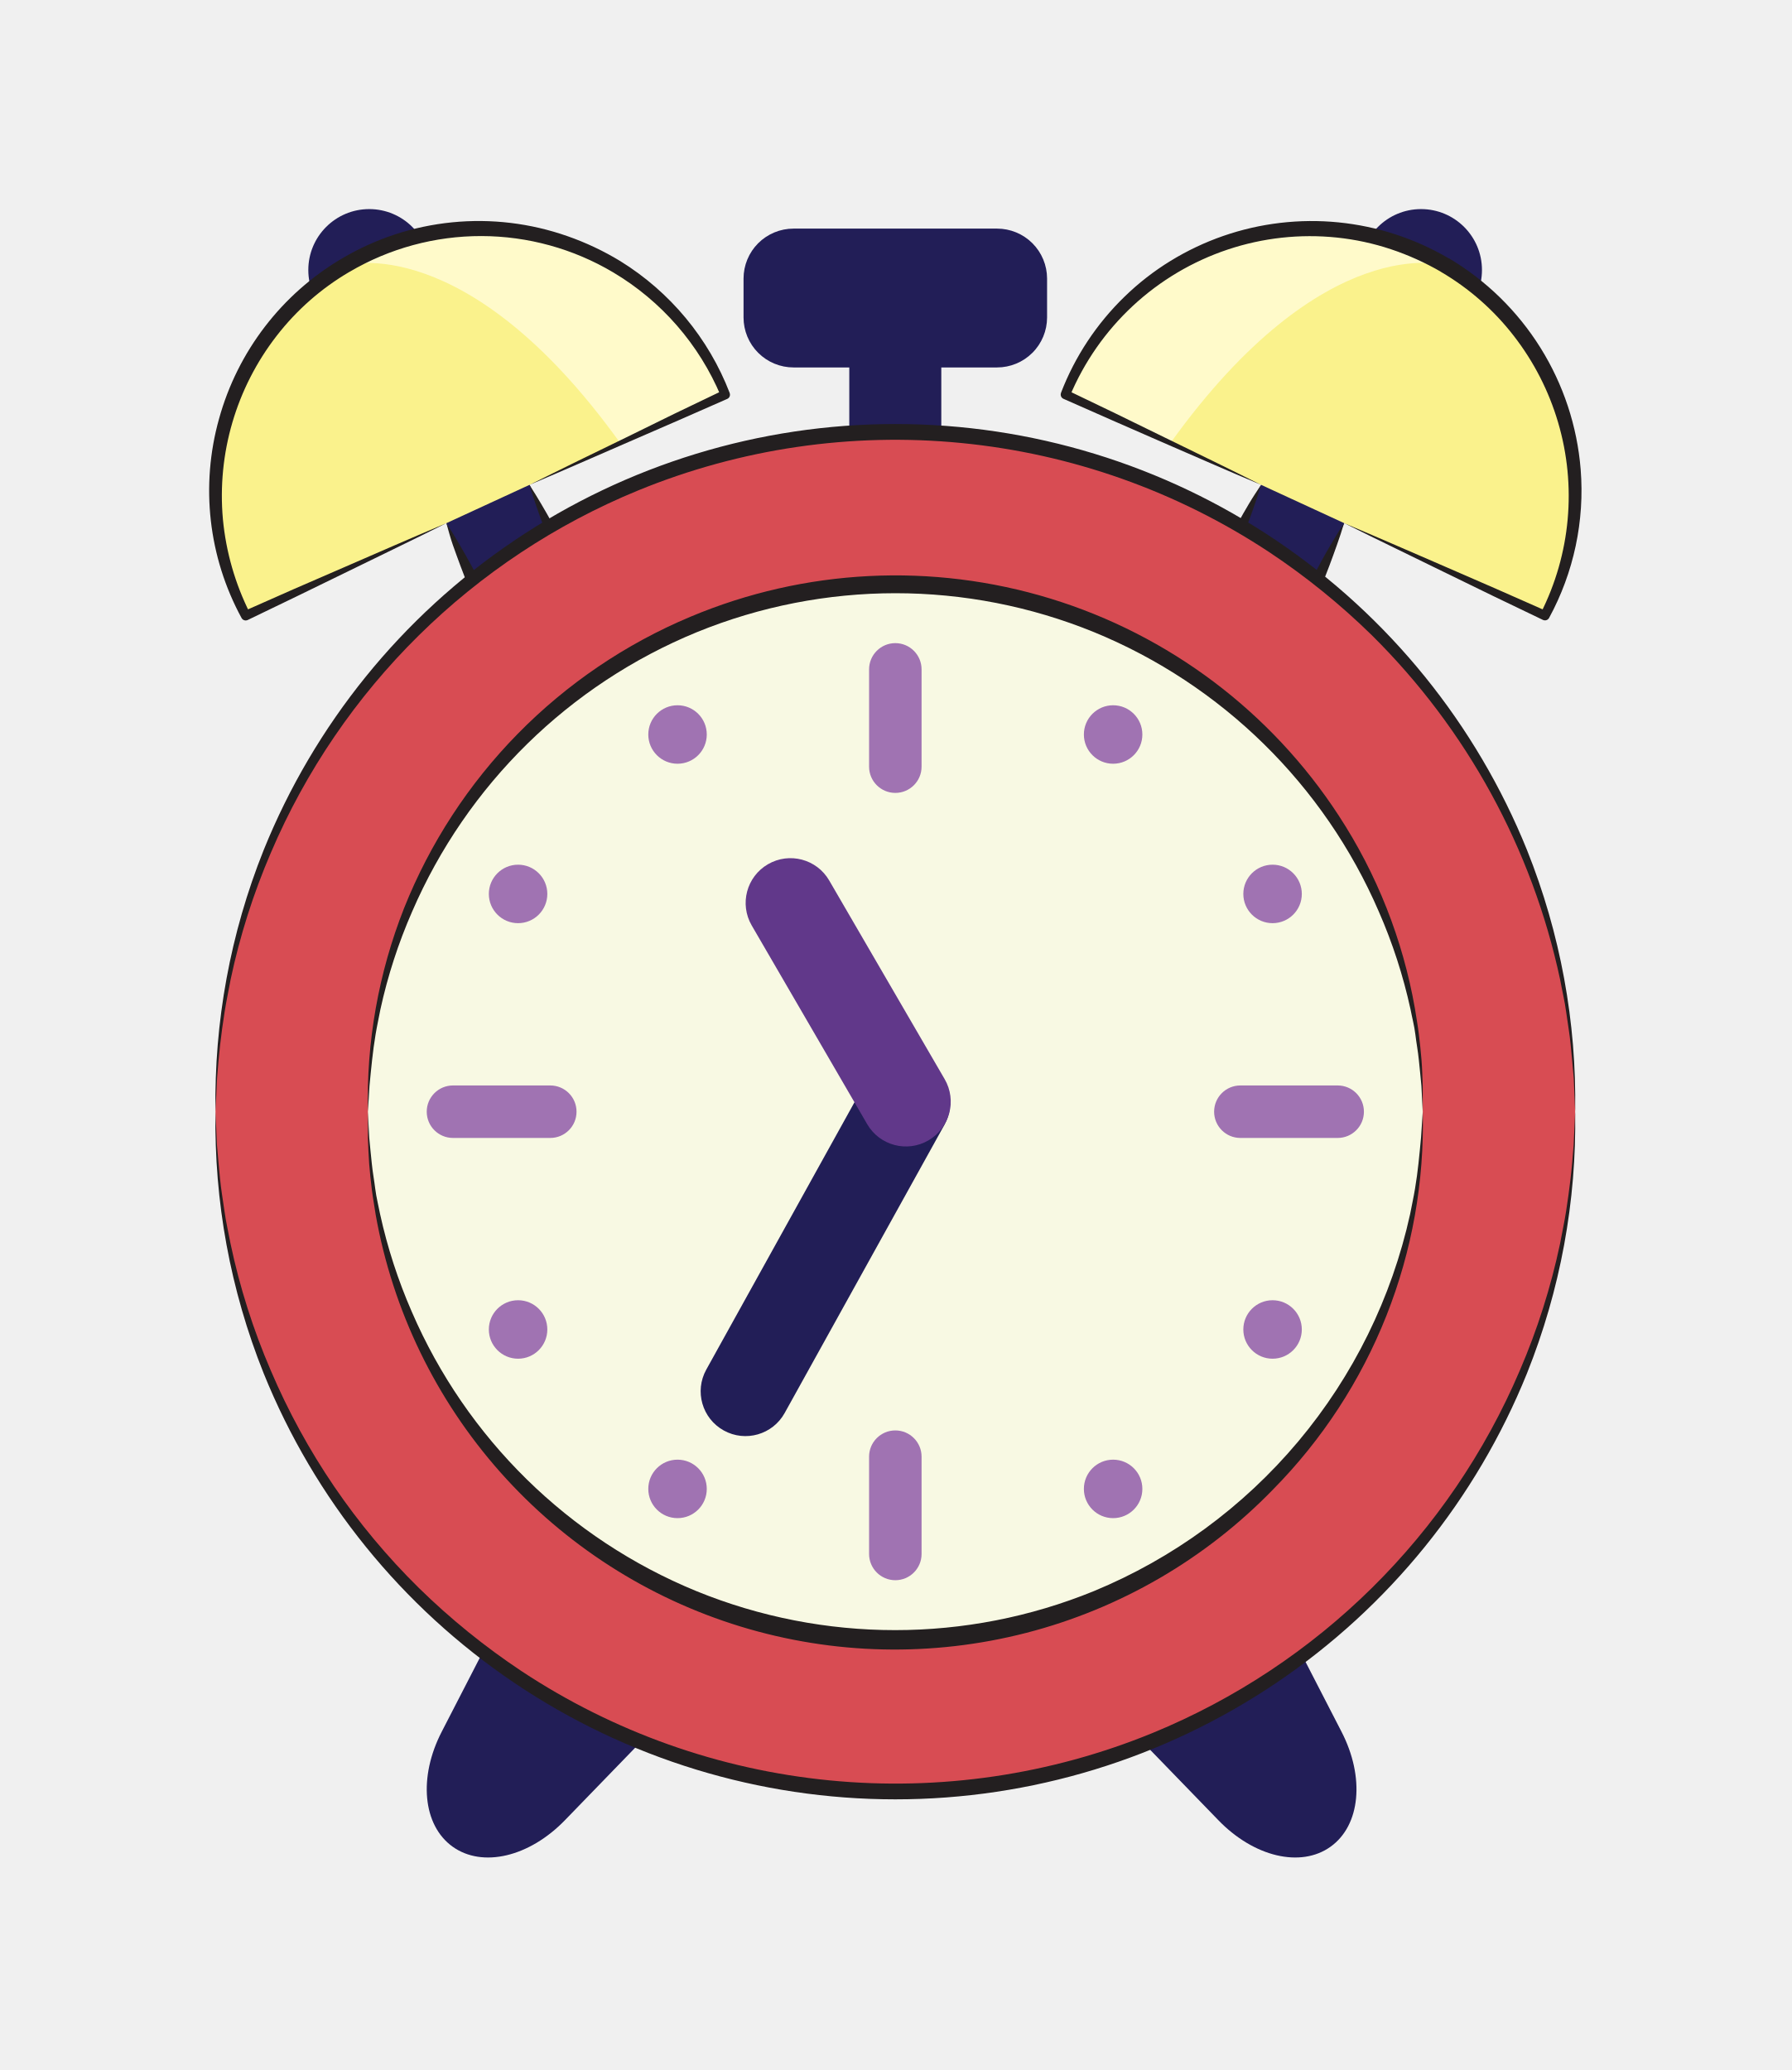
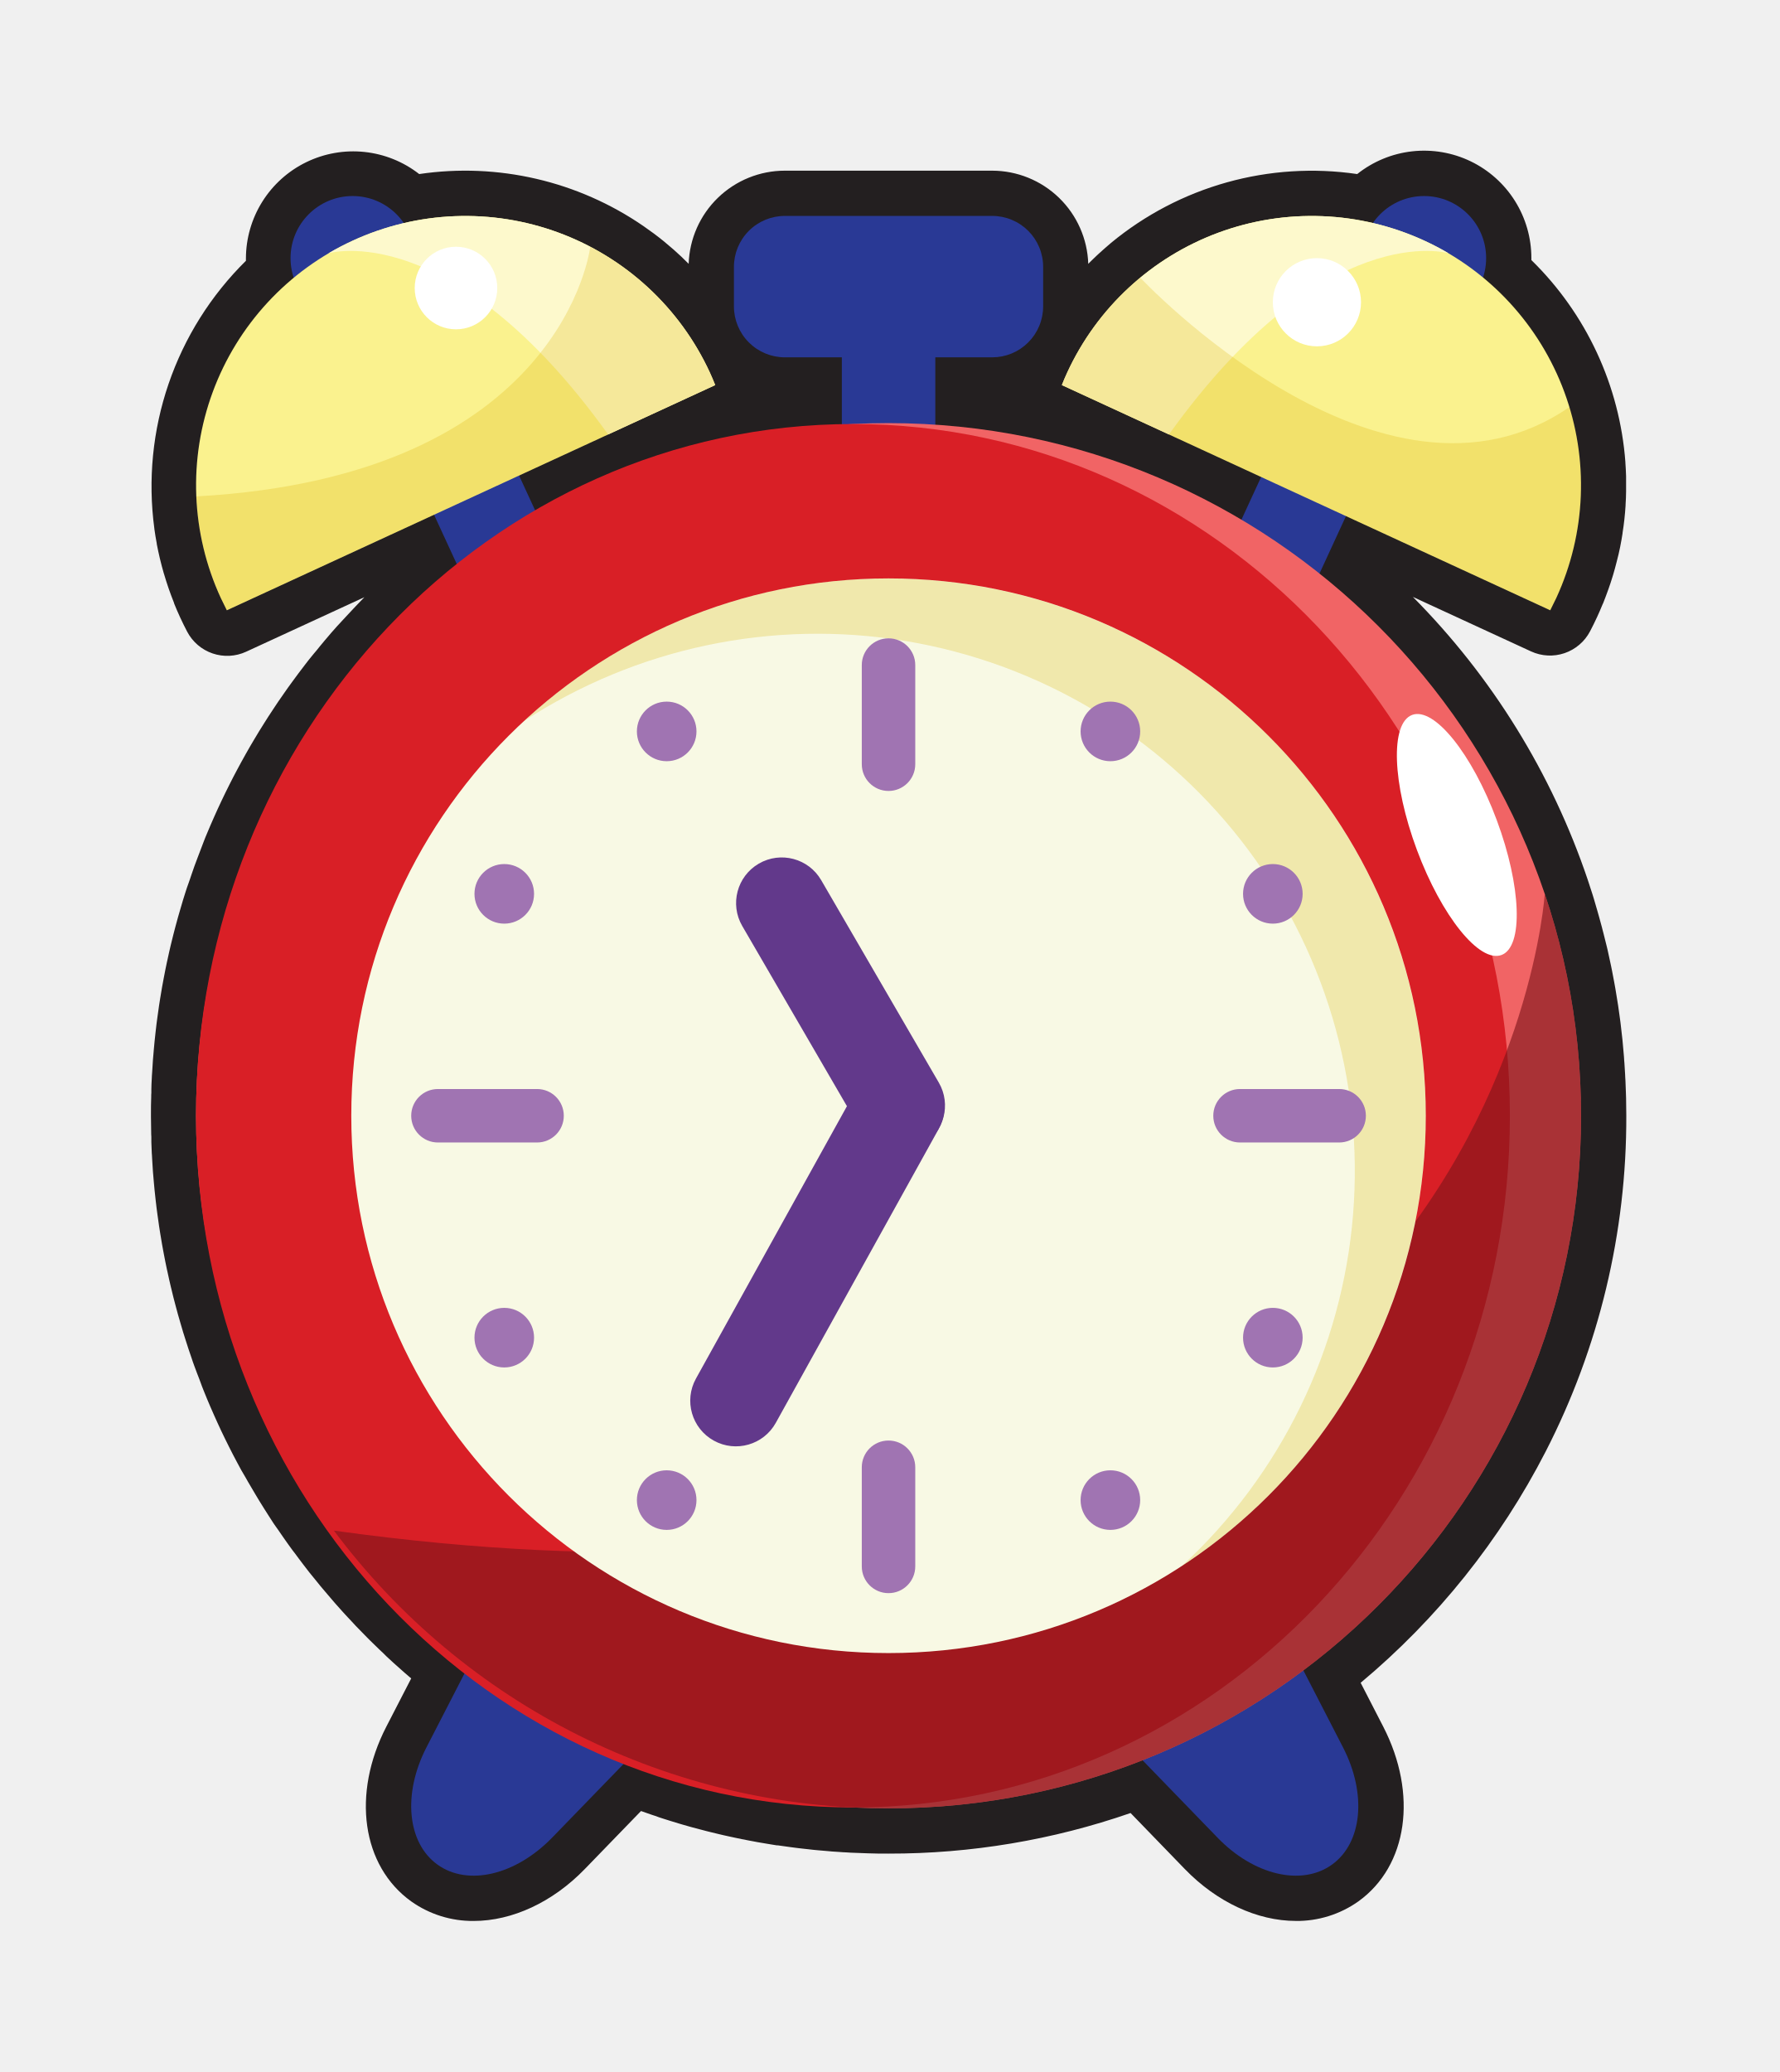
- <svg xmlns="http://www.w3.org/2000/svg" width="514" height="594" viewBox="0 0 514 594" fill="none">
-   <g clip-path="url(#clip0_4751_298)">
-     <path d="M105.941 94.96C115.595 94.96 123.421 87.134 123.421 77.48C123.421 67.826 115.595 60 105.941 60C96.287 60 88.461 67.826 88.461 77.48C88.461 87.134 96.287 94.96 105.941 94.96Z" fill="#221E57" />
-     <path d="M407.73 94.96C417.384 94.96 425.21 87.134 425.21 77.48C425.21 67.826 417.384 60 407.73 60C398.076 60 390.25 67.826 390.25 77.48C390.25 87.134 398.076 94.96 407.73 94.96Z" fill="#221E57" />
-     <path d="M286.08 65.6H227.68C225.797 65.6 223.932 65.971 222.192 66.692C220.452 67.412 218.872 68.469 217.54 69.8C216.208 71.132 215.152 72.713 214.431 74.452C213.711 76.192 213.34 78.057 213.34 79.94V91.1C213.34 92.983 213.711 94.848 214.431 96.588C215.152 98.328 216.208 99.908 217.54 101.24C218.872 102.571 220.452 103.628 222.192 104.348C223.932 105.069 225.797 105.44 227.68 105.44H243.68V138.61H270.08V105.44H286.08C289.884 105.44 293.532 103.929 296.223 101.24C298.914 98.552 300.427 94.904 300.43 91.1V79.94C300.427 76.136 298.914 72.488 296.223 69.799C293.532 67.111 289.884 65.6 286.08 65.6Z" fill="#221E57" />
-     <path d="M141.227 115.852L117.334 126.867L138.786 173.4L162.679 162.385L141.227 115.852Z" fill="#221E57" />
-     <path d="M208.08 113.24C207.61 112.06 207.08 110.88 206.56 109.71C202.39 100.665 196.48 92.53 189.167 85.769C181.853 79.009 173.28 73.755 163.936 70.307C154.592 66.86 144.661 65.287 134.709 65.677C124.757 66.068 114.979 68.415 105.935 72.585C96.89 76.754 88.755 82.665 81.994 89.978C75.233 97.291 69.979 105.865 66.532 115.209C63.085 124.553 61.511 134.484 61.902 144.436C62.293 154.388 64.64 164.165 68.81 173.21C69.35 174.38 69.92 175.53 70.51 176.67L208.08 113.24Z" fill="#FAF28C" />
-     <path d="M206.57 109.68C198.143 91.418 182.808 77.251 163.937 70.293C145.066 63.336 124.204 64.159 105.94 72.58C103.6 73.66 101.35 74.84 99.17 76.12C99.17 76.12 133.83 65.72 177.94 127.12L208.08 113.24C207.62 112.06 207.08 110.88 206.57 109.68Z" fill="#FFFACA" />
-     <path d="M351.097 162.388L374.99 173.403L396.442 126.869L372.549 115.854L351.097 162.388Z" fill="#221E57" />
-     <path d="M305.689 113.24C306.169 112.06 306.689 110.88 307.219 109.71C311.389 100.665 317.299 92.53 324.612 85.769C331.926 79.009 340.499 73.755 349.843 70.307C359.187 66.86 369.118 65.287 379.07 65.677C389.022 66.068 398.8 68.415 407.844 72.585C416.889 76.754 425.024 82.665 431.785 89.978C438.546 97.291 443.8 105.865 447.247 115.209C450.694 124.553 452.268 134.484 451.877 144.436C451.486 154.388 449.139 164.165 444.969 173.21C444.419 174.38 443.859 175.53 443.259 176.67L305.689 113.24Z" fill="#FAF28C" />
-     <path d="M307.219 109.68C311.661 100.054 318.071 91.465 326.035 84.468C334 77.471 343.343 72.221 353.461 69.056C363.579 65.891 374.248 64.882 384.781 66.093C395.313 67.305 405.474 70.71 414.609 76.09V76.09C414.609 76.09 379.959 65.69 335.849 127.09L305.689 113.18C306.169 112.06 306.679 110.88 307.219 109.68Z" fill="#FFFACA" />
-     <path d="M151.959 139.12C156.579 136.84 161.179 134.52 165.809 132.27L179.709 125.5L193.599 118.68L207.529 111.99L206.849 113.71C200.626 98.852 189.789 86.388 175.939 78.16C164.498 71.365 151.442 67.766 138.135 67.739C124.828 67.713 111.758 71.26 100.289 78.01L99.169 73.85C99.661 73.845 100.141 74.003 100.533 74.3C100.925 74.597 101.208 75.016 101.336 75.491C101.464 75.966 101.431 76.471 101.242 76.925C101.052 77.379 100.717 77.757 100.289 78C92.207 82.728 85.109 88.964 79.379 96.37C67.766 111.335 62.256 130.145 63.959 149.01C64.849 158.415 67.484 167.571 71.73 176.01L69.939 175.4L84.43 168.99L98.969 162.68L113.489 156.37C118.329 154.24 123.209 152.21 128.059 150.13C123.329 152.47 118.609 154.86 113.859 157.13L99.62 164.07L85.379 171.01L71.079 177.91C70.768 178.06 70.41 178.084 70.081 177.978C69.751 177.872 69.475 177.644 69.309 177.34V177.34C59.79 159.853 57.472 139.34 62.849 120.17C68.185 100.857 80.817 84.373 98.079 74.2L99.21 78.35C98.723 78.348 98.251 78.186 97.865 77.891C97.478 77.595 97.2 77.181 97.07 76.712C96.941 76.243 96.969 75.745 97.149 75.293C97.33 74.841 97.653 74.461 98.07 74.21C107.735 68.464 118.544 64.909 129.734 63.797C140.924 62.684 152.221 64.04 162.829 67.77C168.106 69.614 173.174 72.007 177.949 74.91C192.27 83.756 203.301 97.046 209.359 112.75V112.8C209.48 113.115 209.475 113.464 209.344 113.775C209.214 114.087 208.969 114.335 208.659 114.47L194.519 120.68L180.339 126.84L166.169 133.01C161.449 135.1 156.689 137.09 151.959 139.12Z" fill="#231F20" />
-     <path d="M128.08 150.14C129.27 151.94 130.38 153.78 131.47 155.63C132.56 157.48 133.63 159.34 134.66 161.21C135.69 163.08 136.71 164.97 137.66 166.86C138.61 168.75 139.66 170.65 140.61 172.56L137.92 171.56C145.767 167.633 153.73 163.967 161.81 160.56L160.81 163.25C159.977 161.25 159.17 159.27 158.39 157.31C157.6 155.31 156.81 153.31 156.07 151.31C155.33 149.31 154.59 147.31 153.89 145.26C153.19 143.21 152.53 141.19 151.89 139.11C153.07 140.92 154.19 142.75 155.28 144.6C156.37 146.45 157.44 148.31 158.47 150.19C159.5 152.07 160.52 153.94 161.47 155.83C162.42 157.72 163.47 159.62 164.42 161.53C164.643 161.996 164.676 162.53 164.514 163.02C164.352 163.51 164.007 163.919 163.55 164.16L163.42 164.22C155.58 168.153 147.617 171.82 139.53 175.22L139.4 175.27C138.926 175.462 138.397 175.465 137.921 175.279C137.445 175.093 137.058 174.732 136.84 174.27C136.01 172.27 135.2 170.33 134.42 168.34C133.64 166.35 132.84 164.34 132.1 162.34C131.36 160.34 130.62 158.34 129.92 156.34C129.22 154.34 128.67 152.21 128.08 150.14Z" fill="#231F20" />
-     <path d="M385.719 150.14C390.579 152.22 395.449 154.26 400.289 156.38L414.819 162.68L429.349 169L443.839 175.4L442.049 176.01C450.648 159.047 452.436 139.439 447.049 121.2C444.403 112.209 440.095 103.794 434.349 96.39C428.621 88.987 421.526 82.751 413.449 78.02C413.027 77.775 412.698 77.398 412.512 76.947C412.325 76.496 412.293 75.996 412.419 75.525C412.546 75.054 412.824 74.637 413.211 74.34C413.597 74.043 414.071 73.881 414.559 73.88L413.559 78.06C408.963 75.385 404.104 73.19 399.059 71.51C394.042 69.839 388.858 68.719 383.599 68.17C373.037 67.067 362.362 68.237 352.289 71.6C342.163 74.983 332.878 80.493 325.056 87.759C317.235 95.025 311.057 103.88 306.939 113.73L306.259 112L320.189 118.7L334.079 125.49L347.969 132.27C352.609 134.51 357.209 136.84 361.829 139.12C357.089 137.12 352.339 135.12 347.619 133.04L333.439 126.88L319.269 120.68L305.129 114.44C304.819 114.303 304.574 114.053 304.443 113.74C304.313 113.427 304.308 113.076 304.429 112.76V112.71C308.433 102.298 314.658 92.883 322.669 85.12C326.671 81.228 331.092 77.791 335.849 74.87C345.422 68.994 356.158 65.271 367.313 63.959C378.468 62.646 389.774 63.776 400.449 67.27C405.751 69.003 410.851 71.303 415.659 74.13H415.739C416.156 74.381 416.479 74.761 416.659 75.213C416.84 75.665 416.867 76.163 416.738 76.632C416.609 77.101 416.33 77.515 415.944 77.811C415.558 78.106 415.086 78.268 414.599 78.27V78.27L415.729 74.12C426.412 80.457 435.42 89.264 441.997 99.801C448.574 110.338 452.529 122.299 453.529 134.68C454.708 149.471 451.561 164.286 444.469 177.32C444.304 177.621 444.029 177.848 443.702 177.954C443.375 178.06 443.02 178.037 442.709 177.89L428.429 171.03L414.189 164.09L399.949 157.14C395.169 154.86 390.459 152.48 385.719 150.14Z" fill="#231F20" />
-     <path d="M361.83 139.12C361.22 141.2 360.55 143.24 359.83 145.27C359.11 147.3 358.41 149.32 357.65 151.27C356.89 153.22 356.12 155.27 355.33 157.27C354.54 159.27 353.74 161.27 352.91 163.21L351.91 160.52C359.99 163.927 367.957 167.593 375.81 171.52L373.11 172.52C374.11 170.61 375.05 168.71 376.06 166.82C377.07 164.93 378.06 163.04 379.06 161.17C380.06 159.3 381.16 157.44 382.25 155.59C383.34 153.74 384.46 151.9 385.64 150.1C385.04 152.17 384.37 154.21 383.64 156.25C382.91 158.29 382.22 160.25 381.46 162.25C380.7 164.25 379.93 166.25 379.14 168.25C378.35 170.25 377.55 172.25 376.72 174.19C376.511 174.661 376.128 175.033 375.651 175.229C375.174 175.425 374.64 175.429 374.16 175.24V175.24L374.04 175.19C365.947 171.77 357.98 168.103 350.14 164.19L350.02 164.13C349.567 163.889 349.223 163.482 349.061 162.994C348.899 162.506 348.931 161.975 349.15 161.51C350.11 159.597 351.11 157.7 352.15 155.82C353.15 153.92 354.15 152.03 355.15 150.17C356.15 148.31 357.25 146.43 358.34 144.58C359.43 142.73 360.64 140.93 361.83 139.12Z" fill="#231F20" />
-     <path d="M129.86 529.91C121.3 523.77 120 509.98 126.75 496.91L150.08 451.61L197.59 485.68L162.15 522.26C151.9 532.88 138.43 536.06 129.86 529.91Z" fill="#221E57" />
-     <path d="M381.79 529.91C390.35 523.77 391.65 509.98 384.9 496.91L361.59 451.64L314.08 485.68L349.52 522.26C359.75 532.88 373.23 536.06 381.79 529.91Z" fill="#221E57" />
-     <path d="M256.89 514.07C364.619 514.07 451.95 426.739 451.95 319.01C451.95 211.281 364.619 123.95 256.89 123.95C149.161 123.95 61.83 211.281 61.83 319.01C61.83 426.739 149.161 514.07 256.89 514.07Z" fill="#D84C53" />
-     <path d="M451.95 319.01C452.383 344.703 447.684 370.225 438.13 394.08C423.54 430.197 398.492 461.131 366.199 482.913C333.907 504.696 295.843 516.334 256.89 516.334C217.938 516.334 179.874 504.696 147.581 482.913C115.289 461.131 90.24 430.197 75.65 394.08C66.099 370.224 61.404 344.703 61.84 319.01L62.25 328.57C62.5 331.75 62.83 334.93 63.12 338.1C63.41 341.27 63.98 344.41 64.41 347.57C64.84 350.73 65.58 353.83 66.16 356.95C68.79 369.398 72.649 381.554 77.68 393.24C87.629 416.634 102.072 437.848 120.19 455.68C129.228 464.538 139.082 472.523 149.62 479.53C176.074 497.028 206.405 507.793 237.972 510.887C269.538 513.981 301.382 509.31 330.73 497.28C378.154 477.79 415.999 440.416 436.08 393.24C441.107 381.553 444.966 369.397 447.6 356.95C448.18 353.83 448.86 350.71 449.35 347.57C449.84 344.43 450.27 341.26 450.64 338.1C451.01 334.94 451.26 331.75 451.51 328.57L451.95 319.01Z" fill="#231F20" />
-     <path d="M61.84 319.01C61.405 293.317 66.1 267.796 75.65 243.94C90.239 207.82 115.287 176.883 147.58 155.098C179.874 133.313 217.94 121.674 256.895 121.674C295.85 121.674 333.916 133.313 366.21 155.098C398.504 176.883 423.552 207.82 438.14 243.94C447.691 267.796 452.386 293.317 451.95 319.01L451.54 309.45C451.29 306.27 450.96 303.09 450.67 299.92C450.38 296.75 449.8 293.61 449.38 290.46C448.96 287.31 448.2 284.2 447.63 281.07C439.63 243.592 420.862 209.264 393.63 182.3C384.592 173.445 374.739 165.463 364.2 158.46C337.74 140.97 307.406 130.213 275.839 127.125C244.272 124.036 212.428 128.71 183.08 140.74C135.653 160.214 97.797 197.574 77.7 244.74C72.678 256.429 68.819 268.584 66.18 281.03C65.61 284.16 64.93 287.27 64.44 290.41C63.95 293.55 63.51 296.72 63.15 299.88C62.79 303.04 62.53 306.23 62.28 309.41L61.84 319.01Z" fill="#231F20" />
-     <path d="M256.891 470.34C340.468 470.34 408.221 402.587 408.221 319.01C408.221 235.433 340.468 167.68 256.891 167.68C173.313 167.68 105.561 235.433 105.561 319.01C105.561 402.587 173.313 470.34 256.891 470.34Z" fill="#F8F9E3" />
-     <path d="M105.571 319.01C105.079 299.049 108.602 279.193 115.931 260.62C123.381 241.922 134.483 224.896 148.588 210.537C162.693 196.178 179.518 184.773 198.081 176.99C230.851 163.203 267.421 161.357 301.413 171.773C335.405 182.19 364.662 204.209 384.081 233.99C395.05 250.763 402.494 269.591 405.961 289.33C406.341 291.79 406.791 294.23 407.091 296.7C407.391 299.17 407.661 301.64 407.861 304.11C408.061 306.58 408.121 309.11 408.211 311.55V318.98L407.831 311.56C407.621 309.1 407.341 306.64 407.101 304.18C406.861 301.72 406.391 299.29 406.101 296.85C405.811 294.41 405.161 292.01 404.701 289.58C402.6 279.97 399.556 270.591 395.611 261.58C379.902 225.213 350.585 196.438 313.931 181.41C277.394 166.497 236.467 166.497 199.931 181.41C163.278 196.445 133.963 225.223 118.251 261.59C114.306 270.601 111.261 279.98 109.161 289.59C108.701 292.01 108.161 294.43 107.761 296.86C107.361 299.29 107.021 301.74 106.761 304.19C106.501 306.64 106.241 309.11 106.021 311.57L105.571 319.01Z" fill="#231F20" />
-     <path d="M408.221 319.01C408.709 339.035 405.159 358.953 397.781 377.575C390.404 396.198 379.35 413.143 365.281 427.4C345.899 447.384 321.378 461.631 294.418 468.572C267.458 475.514 239.106 474.879 212.484 466.74C185.861 458.6 162.002 443.271 143.533 422.44C125.064 401.609 112.703 376.086 107.811 348.68C107.441 346.22 106.991 343.77 106.681 341.3C106.371 338.83 106.111 336.37 105.921 333.89C105.731 331.41 105.651 328.89 105.561 326.46V319.02L105.941 326.44C106.151 328.9 106.431 331.36 106.671 333.82C106.911 336.28 107.371 338.71 107.671 341.15C107.971 343.59 108.601 346 109.061 348.42C111.17 358.027 114.214 367.406 118.151 376.42C133.859 412.787 163.177 441.563 199.831 456.59C236.367 471.503 277.294 471.503 313.831 456.59C336.567 447.21 356.696 432.468 372.502 413.624C388.308 394.78 399.32 372.392 404.601 348.37C405.061 345.95 405.601 343.54 406.001 341.1C406.401 338.66 406.751 336.22 407.001 333.77C407.251 331.32 407.521 328.85 407.731 326.39L408.221 319.01Z" fill="#231F20" />
-     <path d="M383.81 326.54C387.969 326.54 391.34 323.169 391.34 319.01C391.34 314.851 387.969 311.48 383.81 311.48H355.89C351.731 311.48 348.36 314.851 348.36 319.01C348.36 323.169 351.731 326.54 355.89 326.54H383.81Z" fill="#A073B2" />
-     <path d="M157.89 326.54C162.049 326.54 165.42 323.169 165.42 319.01C165.42 314.851 162.049 311.48 157.89 311.48H129.97C125.811 311.48 122.44 314.851 122.44 319.01C122.44 323.169 125.811 326.54 129.97 326.54H157.89Z" fill="#A073B2" />
-     <path d="M249.36 445.92C249.36 450.079 252.731 453.45 256.89 453.45C261.049 453.45 264.42 450.079 264.42 445.92V418C264.42 413.841 261.049 410.47 256.89 410.47C252.731 410.47 249.36 413.841 249.36 418V445.92Z" fill="#A073B2" />
-     <path d="M249.36 220C249.36 224.159 252.731 227.53 256.89 227.53C261.049 227.53 264.42 224.159 264.42 220V192.08C264.42 187.921 261.049 184.55 256.89 184.55C252.731 184.55 249.36 187.921 249.36 192.08V220Z" fill="#A073B2" />
-     <path d="M207.659 410.482L207.667 410.487C213.874 413.927 221.695 411.685 225.136 405.478L271.004 322.73C274.445 316.523 272.202 308.702 265.995 305.261L265.986 305.256C259.779 301.816 251.958 304.058 248.517 310.265L202.65 393.013C199.209 399.22 201.452 407.041 207.659 410.482Z" fill="#221E57" />
-     <path d="M220.348 247.996L220.339 248.001C214.203 251.567 212.119 259.432 215.685 265.568L248.819 322.59C252.384 328.726 260.249 330.81 266.385 327.244L266.394 327.239C272.53 323.674 274.614 315.809 271.048 309.673L237.914 252.651C234.349 246.515 226.484 244.431 220.348 247.996Z" fill="#61388A" />
-     <path d="M194.4 219.16C199.033 219.16 202.79 215.404 202.79 210.77C202.79 206.136 199.033 202.38 194.4 202.38C189.766 202.38 186.01 206.136 186.01 210.77C186.01 215.404 189.766 219.16 194.4 219.16Z" fill="#A073B2" />
-     <path d="M148.65 264.91C153.283 264.91 157.04 261.154 157.04 256.52C157.04 251.886 153.283 248.13 148.65 248.13C144.016 248.13 140.26 251.886 140.26 256.52C140.26 261.154 144.016 264.91 148.65 264.91Z" fill="#A073B2" />
-     <path d="M148.65 389.89C153.283 389.89 157.04 386.134 157.04 381.5C157.04 376.866 153.283 373.11 148.65 373.11C144.016 373.11 140.26 376.866 140.26 381.5C140.26 386.134 144.016 389.89 148.65 389.89Z" fill="#A073B2" />
-     <path d="M194.4 435.64C199.033 435.64 202.79 431.884 202.79 427.25C202.79 422.616 199.033 418.86 194.4 418.86C189.766 418.86 186.01 422.616 186.01 427.25C186.01 431.884 189.766 435.64 194.4 435.64Z" fill="#A073B2" />
-     <path d="M319.38 435.64C324.014 435.64 327.77 431.884 327.77 427.25C327.77 422.616 324.014 418.86 319.38 418.86C314.747 418.86 310.99 422.616 310.99 427.25C310.99 431.884 314.747 435.64 319.38 435.64Z" fill="#A073B2" />
-     <path d="M365.13 389.89C369.764 389.89 373.52 386.134 373.52 381.5C373.52 376.866 369.764 373.11 365.13 373.11C360.497 373.11 356.74 376.866 356.74 381.5C356.74 386.134 360.497 389.89 365.13 389.89Z" fill="#A073B2" />
-     <path d="M365.13 264.91C369.764 264.91 373.52 261.154 373.52 256.52C373.52 251.886 369.764 248.13 365.13 248.13C360.497 248.13 356.74 251.886 356.74 256.52C356.74 261.154 360.497 264.91 365.13 264.91Z" fill="#A073B2" />
-     <path d="M319.38 219.16C324.014 219.16 327.77 215.404 327.77 210.77C327.77 206.136 324.014 202.38 319.38 202.38C314.747 202.38 310.99 206.136 310.99 210.77C310.99 215.404 314.747 219.16 319.38 219.16Z" fill="#A073B2" />
+ <svg xmlns="http://www.w3.org/2000/svg" width="590" height="687" viewBox="0 0 590 687" fill="none">
+   <g clip-path="url(#clip0_4969_298)">
+     <path d="M429.721 636.91C416.911 636.91 403.491 630.64 392.911 619.72L374.911 601.13C349.101 610.083 321.969 614.633 294.651 614.59H294.481C292.361 614.59 290.141 614.59 287.701 614.49L286.131 614.43L284.551 614.37L282.121 614.28L280.781 614.19C279.921 614.19 279.101 614.09 278.281 614.04L277.531 613.99L275.951 613.89L274.511 613.76L273.701 613.69L271.381 613.49L269.861 613.35L268.101 613.15L265.921 612.91L264.631 612.76L263.821 612.66L261.931 612.41L260.351 612.19C259.561 612.09 258.781 611.98 258.001 611.86H257.651L255.851 611.57L254.471 611.34C253.591 611.2 252.721 611.06 251.851 610.9L250.991 610.75C250.571 610.68 250.181 610.6 249.791 610.52L248.551 610.29C247.681 610.12 246.801 609.96 245.931 609.78L244.341 609.45L242.621 609.08L241.881 608.92L240.061 608.52L238.231 608.09L235.871 607.52L234.261 607.12C233.491 606.93 232.721 606.72 231.951 606.51L229.481 605.86L228.481 605.58L226.211 604.93L225.161 604.62L223.161 604.01L222.341 603.76L220.761 603.26L220.121 603.06C219.121 602.74 218.121 602.43 217.191 602.06L216.021 601.68L212.571 600.47L193.901 619.73C183.321 630.65 169.901 636.92 157.091 636.92C149.674 636.996 142.422 634.728 136.371 630.44C119.991 618.69 116.591 594.86 128.111 572.5L136.361 556.499L135.561 555.819L134.281 554.72L133.011 553.59L130.691 551.53L129.961 550.86C129.321 550.29 128.701 549.7 128.071 549.11L127.071 548.11L126.331 547.42L125.781 546.9L123.591 544.77L122.671 543.87L121.671 542.87C120.431 541.63 119.204 540.373 117.991 539.1L117.071 538.1L115.921 536.87L115.401 536.319C114.831 535.709 114.261 535.1 113.701 534.48L111.341 531.829L110.901 531.329L109.901 530.16C109.541 529.75 109.161 529.3 108.791 528.86L106.791 526.509L106.161 525.759L105.011 524.329L103.011 521.879L102.511 521.259L101.341 519.74L100.501 518.65C99.99 518 99.501 517.34 98.991 516.65C98.601 516.14 98.221 515.65 97.841 515.09L97.061 514.09L95.561 512.02L94.361 510.319L93.871 509.62L92.261 507.28L91.011 505.52L90.561 504.85L89.011 502.439C88.561 501.749 88.131 501.05 87.691 500.36L87.521 500.09C86.991 499.25 86.451 498.39 85.921 497.52C85.511 496.86 85.111 496.19 84.721 495.52L84.491 495.129C83.971 494.259 83.491 493.389 82.941 492.499C82.391 491.609 82.02 490.91 81.561 490.1L80.011 487.449C79.571 486.649 79.151 485.849 78.721 485.059L77.271 482.319C76.831 481.469 76.411 480.64 75.991 479.8C75.571 478.96 75.081 477.989 74.641 477.079C74.201 476.169 73.831 475.4 73.421 474.55C73.011 473.7 72.561 472.71 72.141 471.79C71.721 470.87 71.361 470.07 70.981 469.21C70.601 468.35 70.161 467.37 69.761 466.43C69.361 465.49 69.031 464.71 68.661 463.84L67.511 461.009C67.161 460.129 66.811 459.259 66.511 458.379C66.211 457.499 65.781 456.47 65.421 455.52C65.061 454.57 64.761 453.74 64.421 452.85C64.081 451.96 63.741 450.92 63.421 449.96C63.101 449 62.8 448.159 62.501 447.259C62.2 446.359 61.87 445.32 61.56 444.34C61.251 443.36 60.981 442.53 60.701 441.62C60.421 440.71 60.111 439.62 59.821 438.62L59.761 438.41C59.521 437.57 59.27 436.729 59.031 435.889L58.221 432.889C57.971 431.949 57.73 431.049 57.501 430.139C57.27 429.229 57.001 428.14 56.761 427.09L56.671 426.74C56.481 425.94 56.291 425.139 56.111 424.329C55.931 423.519 55.701 422.499 55.511 421.579L55.351 420.879C55.181 420.079 55.011 419.27 54.851 418.47C54.691 417.67 54.501 416.68 54.331 415.79L54.131 414.73C53.991 414 53.861 413.27 53.731 412.53C53.561 411.53 53.391 410.53 53.231 409.53L53.12 408.889C53.001 408.119 52.871 407.36 52.761 406.59C52.651 405.82 52.501 404.789 52.381 403.889L52.221 402.77C52.121 402.04 52.021 401.32 51.931 400.59C51.841 399.86 51.721 398.839 51.62 397.949L51.461 396.48C51.391 395.83 51.31 395.19 51.251 394.54C51.151 393.6 51.071 392.66 50.991 391.71L50.87 390.28C50.81 389.67 50.761 389.049 50.711 388.439C50.641 387.439 50.581 386.51 50.531 385.54L50.441 384.05C50.441 383.47 50.361 382.899 50.331 382.319C50.271 381.109 50.231 379.92 50.191 378.73V377.55C50.191 377.08 50.191 376.609 50.141 376.139C50.091 374.249 50.071 372.34 50.06 370.29V369.59C50.06 367.53 50.061 365.59 50.141 363.77C50.141 363.28 50.141 362.77 50.191 362.34V361.16C50.191 359.97 50.271 358.78 50.331 357.6C50.331 357 50.401 356.42 50.431 355.84L50.531 354.36C50.581 353.36 50.641 352.43 50.711 351.47C50.761 350.84 50.81 350.23 50.87 349.62L50.991 348.18C51.071 347.24 51.151 346.29 51.251 345.35C51.31 344.71 51.391 344.06 51.461 343.42L51.62 341.939C51.721 341.059 51.821 340.17 51.931 339.29C52.021 338.58 52.121 337.849 52.221 337.129L52.381 335.999C52.501 335.099 52.621 334.2 52.761 333.3C52.901 332.4 53.001 331.769 53.12 331.009L53.231 330.36C53.391 329.36 53.561 328.36 53.731 327.36C53.861 326.65 53.991 325.919 54.131 325.189L54.331 324.129C54.501 323.239 54.671 322.339 54.851 321.449C55.031 320.559 55.181 319.84 55.351 319.04L55.511 318.329C55.701 317.419 55.901 316.5 56.111 315.59C56.321 314.68 56.481 313.98 56.671 313.18L56.761 312.82C57.001 311.82 57.24 310.82 57.501 309.82C57.761 308.82 57.971 308 58.211 307.1L59.031 304.1C59.27 303.26 59.511 302.42 59.761 301.58L59.821 301.38C60.111 300.38 60.401 299.38 60.701 298.38C61.001 297.38 61.27 296.56 61.56 295.65C61.85 294.74 62.191 293.7 62.56 292.73C62.931 291.76 63.161 290.94 63.481 290.04C63.801 289.14 64.141 288.12 64.481 287.16C64.821 286.2 65.131 285.37 65.481 284.49C65.831 283.61 66.201 282.58 66.571 281.63C66.941 280.68 67.261 279.87 67.571 279C67.881 278.13 68.331 277.12 68.711 276.19C69.091 275.26 69.451 274.43 69.821 273.57C70.191 272.71 70.631 271.71 71.041 270.78L72.201 268.21C72.621 267.29 73.051 266.38 73.481 265.47C73.911 264.56 74.291 263.76 74.711 262.91C75.131 262.06 75.591 261.11 76.051 260.21C76.511 259.31 76.891 258.54 77.321 257.71L78.741 255.02C79.201 254.16 79.631 253.36 80.071 252.56C80.511 251.76 81.071 250.78 81.551 249.9L82.931 247.48L84.481 244.86L84.711 244.48C85.101 243.81 85.501 243.15 85.911 242.48C86.441 241.62 86.981 240.75 87.531 239.89L87.681 239.65C88.121 238.95 88.55 238.26 89.001 237.57C89.451 236.88 90.051 235.97 90.581 235.17L91.031 234.49C91.421 233.9 91.801 233.31 92.201 232.73C92.741 231.94 93.281 231.17 93.821 230.4L94.311 229.69L95.511 227.98C96.001 227.29 96.511 226.6 97.011 225.92L97.791 224.86L98.941 223.3L100.461 221.3L101.291 220.21L102.461 218.7L104.091 216.7L104.941 215.7L106.101 214.26L107.761 212.26L108.701 211.16L109.841 209.82L111.751 207.66L112.751 206.59L113.751 205.5C114.851 204.3 115.964 203.106 117.091 201.92L117.951 201.01C118.904 200.023 119.864 199.023 120.831 198.01L81.631 216.08C78.135 217.693 74.152 217.901 70.507 216.659C66.862 215.418 63.834 212.822 62.051 209.41C61.231 207.84 60.451 206.25 59.721 204.67C58.991 203.09 58.351 201.61 57.721 200.03V199.92C57.101 198.36 56.511 196.81 55.961 195.23C55.961 195.13 55.891 195.03 55.861 194.94C55.341 193.44 54.861 191.89 54.391 190.31C54.359 190.231 54.333 190.151 54.31 190.07C53.861 188.52 53.441 186.92 53.051 185.31L52.991 185.06C52.641 183.59 52.301 181.99 51.991 180.4V180.26C51.681 178.61 51.411 176.96 51.181 175.32C51.176 175.286 51.176 175.253 51.181 175.22C49.016 159.085 50.633 142.667 55.904 127.265C61.175 111.862 69.955 97.896 81.551 86.469C81.551 86.21 81.551 85.95 81.551 85.689C81.565 79.031 83.447 72.511 86.983 66.87C90.519 61.228 95.567 56.693 101.554 53.778C107.54 50.863 114.223 49.686 120.845 50.381C127.467 51.076 133.76 53.615 139.011 57.709C165.082 53.858 191.645 60.018 213.361 74.95L213.431 74.999C215.701 76.559 217.931 78.219 220.051 79.939L220.151 80.019C221.151 80.87 222.241 81.76 223.251 82.65L223.481 82.85C225.141 84.32 226.781 85.85 228.371 87.48C228.638 79.197 232.116 71.343 238.069 65.579C244.022 59.814 251.984 56.59 260.271 56.59H329.011C337.292 56.598 345.246 59.825 351.193 65.589C357.14 71.353 360.613 79.202 360.881 87.48L361.651 86.71C361.951 86.409 362.221 86.139 362.501 85.879L363.671 84.76L364.461 84.029L365.831 82.799L366.451 82.249C367.141 81.65 367.811 81.079 368.451 80.519C379.706 71.225 392.785 64.393 406.843 60.464C420.901 56.535 435.627 55.597 450.071 57.709C455.311 53.535 461.624 50.924 468.283 50.179C474.941 49.434 481.675 50.584 487.709 53.496C493.743 56.41 498.832 60.967 502.39 66.645C505.948 72.322 507.83 78.889 507.821 85.59V86.23C526.02 104.025 537.106 127.846 539.001 153.23C539.001 153.23 539.001 153.37 539.001 153.42C539.111 154.91 539.181 156.42 539.231 157.88C539.231 157.88 539.231 158.11 539.231 158.17C539.231 159.69 539.231 161.17 539.231 162.59V162.95C539.231 164.39 539.151 165.9 539.061 167.34C539.066 167.436 539.066 167.533 539.061 167.63C538.871 170.63 538.541 173.71 538.061 176.68V176.83C537.841 178.26 537.591 179.7 537.281 181.25L537.211 181.59C536.921 183.01 536.601 184.43 536.211 185.86L536.081 186.38C535.721 187.82 535.341 189.19 534.941 190.55L534.741 191.2C534.331 192.56 533.881 193.92 533.421 195.2L533.241 195.71C532.691 197.25 532.181 198.59 531.661 199.9L531.521 200.23V200.17L531.471 200.3C530.851 201.83 530.241 203.22 529.621 204.57C528.881 206.18 528.091 207.77 527.281 209.32C525.495 212.728 522.468 215.319 518.826 216.559C515.184 217.799 511.204 217.591 507.711 215.98L468.521 197.91C494.755 224.334 514.592 256.413 526.511 291.69C527.071 293.35 527.614 295.016 528.141 296.69C528.291 297.16 528.431 297.63 528.571 298.1L528.711 298.58C529.061 299.71 529.401 300.86 529.711 302.01C529.911 302.7 530.111 303.39 530.301 304.09C530.621 305.23 530.931 306.36 531.231 307.5L531.331 307.919C531.481 308.449 531.621 308.98 531.751 309.52C532.091 310.85 532.421 312.19 532.751 313.52L533.091 314.919C533.501 316.699 533.881 318.49 534.251 320.28C534.331 320.66 534.581 321.92 534.581 321.92C534.841 323.21 535.091 324.509 535.321 325.809C535.451 326.519 535.571 327.2 535.691 327.87C535.891 329.07 536.091 330.27 536.281 331.48C536.391 332.16 536.501 332.84 536.601 333.48C536.801 334.81 536.981 336.14 537.161 337.48C537.161 337.48 537.331 338.75 537.381 339.11C537.611 340.99 537.831 342.85 538.021 344.73C538.021 344.97 538.121 345.819 538.121 345.819C538.271 347.369 538.411 348.89 538.531 350.42C538.531 350.9 538.671 352.42 538.671 352.42C538.761 353.7 538.841 354.979 538.911 356.249C538.911 356.939 538.991 357.629 539.021 358.319C539.081 359.659 539.131 360.979 539.171 362.319C539.171 362.319 539.221 363.74 539.231 364.16C539.231 366.07 539.301 367.979 539.301 369.889C539.425 408.609 530.262 446.793 512.581 481.24C497.468 510.662 476.598 536.748 451.211 557.949L458.701 572.5C470.211 594.86 466.821 618.69 450.441 630.44C444.388 634.727 437.137 636.994 429.721 636.92V636.91Z" fill="#231F20" />
+     <path d="M116.93 106.16C128.296 106.16 137.51 96.946 137.51 85.58C137.51 74.214 128.296 65 116.93 65C105.564 65 96.35 74.214 96.35 85.58C96.35 96.946 105.564 106.16 116.93 106.16Z" fill="#293995" />
+     <path d="M472.24 106.16C483.606 106.16 492.82 96.946 492.82 85.58C492.82 74.214 483.606 65 472.24 65C460.874 65 451.66 74.214 451.66 85.58C451.66 96.946 460.874 106.16 472.24 106.16Z" fill="#293995" />
+     <path d="M329.011 71.59H260.271C255.791 71.59 251.495 73.369 248.328 76.537C245.16 79.704 243.381 84 243.381 88.48V101.59C243.381 106.069 245.16 110.365 248.328 113.533C251.495 116.7 255.791 118.48 260.271 118.48H279.161V157.48H310.161V118.48H329.011C331.231 118.482 333.429 118.048 335.481 117.2C337.532 116.352 339.396 115.109 340.967 113.54C342.537 111.971 343.783 110.108 344.633 108.058C345.483 106.008 345.921 103.81 345.921 101.59V88.48C345.921 86.26 345.483 84.062 344.633 82.012C343.783 79.961 342.537 78.098 340.967 76.53C339.396 74.961 337.532 73.717 335.481 72.87C333.429 72.022 331.231 71.587 329.011 71.59V71.59Z" fill="#293995" />
+     <path d="M159.723 130.792L131.531 143.804L156.87 198.704L185.062 185.692L159.723 130.792Z" fill="#293995" />
+     <path d="M237.19 127.679C236.63 126.289 236.04 124.899 235.4 123.519C230.492 112.87 223.533 103.293 214.923 95.333C206.313 87.373 196.219 81.187 185.218 77.128C174.217 73.07 162.524 71.217 150.808 71.677C139.091 72.137 127.579 74.9 116.93 79.809C106.281 84.718 96.704 91.676 88.744 100.287C80.784 108.897 74.598 118.991 70.539 129.992C66.481 140.993 64.628 152.685 65.088 164.402C65.548 176.119 68.311 187.63 73.22 198.279C73.887 199.659 74.554 201.016 75.22 202.349L237.19 127.679Z" fill="#FAF28E" />
+     <path d="M235.4 123.519C230.491 112.871 223.533 103.293 214.923 95.333C206.312 87.373 196.218 81.187 185.217 77.128C174.216 73.069 162.524 71.217 150.807 71.677C139.09 72.137 127.579 74.901 116.93 79.809C114.194 81.062 111.524 82.454 108.93 83.98C108.93 83.98 149.73 71.73 201.66 144.049L237.16 127.68C236.63 126.29 236.01 124.899 235.4 123.519Z" fill="#FDF9CC" />
+     <path d="M405.575 185.547L433.709 198.517L458.967 143.728L430.832 130.758L405.575 185.547Z" fill="#293995" />
+     <path d="M352.111 127.679C352.671 126.289 353.261 124.899 353.901 123.519C363.815 102.013 381.866 85.326 404.084 77.128C426.301 68.931 450.865 69.895 472.371 79.809C493.878 89.723 510.565 107.774 518.762 129.992C526.959 152.209 525.995 176.773 516.081 198.279C515.415 199.659 514.748 201.016 514.081 202.349L352.111 127.679Z" fill="#FAF28E" />
+     <path d="M353.901 123.519C358.809 112.871 365.768 103.293 374.378 95.333C382.988 87.373 393.082 81.187 404.083 77.128C415.084 73.069 426.777 71.217 438.493 71.677C450.21 72.137 461.722 74.901 472.371 79.809C475.107 81.062 477.777 82.454 480.371 83.98C480.371 83.98 439.571 71.73 387.641 144.049L352.141 127.68C352.671 126.29 353.261 124.899 353.901 123.519Z" fill="#FDF9CC" />
+     <path d="M441.69 618.249C451.77 611.009 453.31 594.779 445.36 579.359L417.91 526.049L362.01 566.219L403.73 609.279C415.75 621.739 431.62 625.479 441.69 618.249Z" fill="#293995" />
+     <path d="M294.65 599.589C421.482 599.589 524.3 496.771 524.3 369.939C524.3 243.107 421.482 140.289 294.65 140.289C167.818 140.289 65 243.107 65 369.939C65 496.771 167.818 599.589 294.65 599.589Z" fill="#F16465" />
+     <path d="M145.09 618.249C135.01 611.009 133.48 594.779 141.42 579.359L168.87 526.049L224.87 566.219L183.11 609.279C171.01 621.739 155.17 625.479 145.09 618.249Z" fill="#293995" />
+     <path d="M282.85 599.29C403.165 599.29 500.7 496.606 500.7 369.94C500.7 243.273 403.165 140.59 282.85 140.59C162.535 140.59 65 243.273 65 369.94C65 496.606 162.535 599.29 282.85 599.29Z" fill="#D91F26" />
+     <path opacity="0.62" d="M512.26 296.369C512.26 296.489 495.44 561.009 110.74 507.499C132.108 536.108 159.862 559.332 191.791 575.32C223.72 591.308 258.942 599.618 294.65 599.589C421.48 599.589 524.3 496.769 524.3 369.939C524.327 344.923 520.26 320.071 512.26 296.369V296.369Z" fill="#7C131A" />
+     <path d="M294.65 548.099C393.045 548.099 472.81 468.334 472.81 369.939C472.81 271.544 393.045 191.779 294.65 191.779C196.255 191.779 116.49 271.544 116.49 369.939C116.49 468.334 196.255 548.099 294.65 548.099Z" fill="#F8F9E4" />
+     <g style="mix-blend-mode:multiply" opacity="0.47">
+       <path d="M294.65 191.779C249.781 191.716 206.551 208.64 173.65 239.149C211.051 214.707 256.27 205.21 300.344 212.54C344.418 219.87 384.129 243.492 411.605 278.724C439.081 313.956 452.316 358.226 448.687 402.757C445.057 447.289 424.829 488.831 392.01 519.149C424.155 498.168 448.664 467.366 461.888 431.329C475.113 395.293 476.345 355.949 465.401 319.155C454.458 282.362 431.924 250.087 401.155 227.135C370.386 204.183 333.027 191.783 294.64 191.779H294.65Z" fill="#EED979" />
+     </g>
+     <path d="M452.941 369.949V369.939C452.941 365.046 448.975 361.079 444.081 361.079H411.201C406.308 361.079 402.341 365.046 402.341 369.939V369.949C402.341 374.842 406.308 378.809 411.201 378.809H444.081C448.975 378.809 452.941 374.842 452.941 369.949Z" fill="#A074B2" />
+     <path d="M186.961 369.949V369.939C186.961 365.046 182.994 361.079 178.101 361.079H145.221C140.328 361.079 136.361 365.046 136.361 369.939V369.949C136.361 374.842 140.328 378.809 145.221 378.809H178.101C182.994 378.809 186.961 374.842 186.961 369.949Z" fill="#A074B2" />
+     <path d="M294.64 528.23H294.65C299.543 528.23 303.51 524.264 303.51 519.37V486.49C303.51 481.597 299.543 477.63 294.65 477.63H294.64C289.747 477.63 285.78 481.597 285.78 486.49V519.37C285.78 524.264 289.747 528.23 294.64 528.23Z" fill="#A074B2" />
+     <path d="M294.64 262.25H294.65C299.543 262.25 303.51 258.283 303.51 253.39V220.51C303.51 215.617 299.543 211.65 294.65 211.65H294.64C289.747 211.65 285.78 215.617 285.78 220.51V253.39C285.78 258.283 289.747 262.25 294.64 262.25Z" fill="#A074B2" />
+     <path d="M236.69 477.652L236.699 477.657C244.007 481.708 253.216 479.068 257.267 471.759L311.265 374.344C315.316 367.036 312.675 357.827 305.367 353.776L305.358 353.771C298.05 349.72 288.841 352.36 284.79 359.669L230.792 457.084C226.741 464.392 229.382 473.601 236.69 477.652Z" fill="#62398B" />
+     <path d="M251.633 286.347L251.625 286.352C244.4 290.55 241.946 299.81 246.145 307.035L285.152 374.164C289.35 381.389 298.611 383.843 305.835 379.645L305.844 379.64C313.069 375.441 315.523 366.181 311.324 358.956L272.317 291.827C268.118 284.602 258.858 282.148 251.633 286.347Z" fill="#62398B" />
+     <path d="M221.081 252.39C226.538 252.39 230.961 247.966 230.961 242.51C230.961 237.053 226.538 232.63 221.081 232.63C215.625 232.63 211.201 237.053 211.201 242.51C211.201 247.966 215.625 252.39 221.081 252.39Z" fill="#A074B2" />
+     <path d="M167.22 306.249C172.676 306.249 177.1 301.826 177.1 296.369C177.1 290.913 172.676 286.489 167.22 286.489C161.763 286.489 157.34 290.913 157.34 296.369C157.34 301.826 161.763 306.249 167.22 306.249Z" fill="#A074B2" />
+     <path d="M167.22 453.399C172.676 453.399 177.1 448.975 177.1 443.519C177.1 438.062 172.676 433.639 167.22 433.639C161.763 433.639 157.34 438.062 157.34 443.519C157.34 448.975 161.763 453.399 167.22 453.399Z" fill="#A074B2" />
+     <path d="M221.081 507.26C226.538 507.26 230.961 502.837 230.961 497.38C230.961 491.923 226.538 487.5 221.081 487.5C215.625 487.5 211.201 491.923 211.201 497.38C211.201 502.837 215.625 507.26 221.081 507.26Z" fill="#A074B2" />
+     <path d="M368.22 507.26C373.676 507.26 378.1 502.837 378.1 497.38C378.1 491.923 373.676 487.5 368.22 487.5C362.763 487.5 358.34 491.923 358.34 497.38C358.34 502.837 362.763 507.26 368.22 507.26Z" fill="#A074B2" />
+     <path d="M422.091 453.399C427.548 453.399 431.971 448.975 431.971 443.519C431.971 438.062 427.548 433.639 422.091 433.639C416.634 433.639 412.211 438.062 412.211 443.519C412.211 448.975 416.634 453.399 422.091 453.399Z" fill="#A074B2" />
+     <path d="M422.091 306.249C427.548 306.249 431.971 301.826 431.971 296.369C431.971 290.913 427.548 286.489 422.091 286.489C416.634 286.489 412.211 290.913 412.211 296.369C412.211 301.826 416.634 306.249 422.091 306.249Z" fill="#A074B2" />
+     <path d="M368.22 252.39C373.676 252.39 378.1 247.966 378.1 242.51C378.1 237.053 373.676 232.63 368.22 232.63C362.763 232.63 358.34 237.053 358.34 242.51C358.34 247.966 362.763 252.39 368.22 252.39Z" fill="#A074B2" />
+     <g style="mix-blend-mode:multiply" opacity="0.47">
+       <path d="M378.101 92.05C367.768 100.584 359.496 111.342 353.901 123.52C353.261 124.9 352.671 126.29 352.111 127.68L514.111 202.35C514.811 201.016 515.478 199.66 516.111 198.28C525.293 178.421 526.838 155.876 520.451 134.95V134.95C458.391 177.83 378.101 92.05 378.101 92.05Z" fill="#EED979" />
+     </g>
+     <path d="M436.71 114.83C444.784 114.83 451.33 108.284 451.33 100.21C451.33 92.135 444.784 85.59 436.71 85.59C428.635 85.59 422.09 92.135 422.09 100.21C422.09 108.284 428.635 114.83 436.71 114.83Z" fill="white" />
+     <g style="mix-blend-mode:multiply" opacity="0.47">
+       <path d="M235.4 123.52C227.166 105.604 213.216 90.929 195.74 81.8V81.8C195.74 81.8 187.01 157.9 65.08 164.59C65.567 176.231 68.333 187.663 73.22 198.24C73.887 199.62 74.553 200.976 75.22 202.31L237.22 127.64C236.63 126.29 236.01 124.9 235.4 123.52Z" fill="#EED979" />
+     </g>
+     <path d="M151.211 109.19C158.772 109.19 164.901 103.06 164.901 95.5C164.901 87.939 158.772 81.81 151.211 81.81C143.651 81.81 137.521 87.939 137.521 95.5C137.521 103.06 143.651 109.19 151.211 109.19Z" fill="white" />
+     <path d="M497.916 316.642C505.231 313.919 504.526 293.892 496.341 271.911C488.157 249.93 475.593 234.32 468.278 237.043C460.963 239.767 461.668 259.793 469.852 281.774C478.037 303.755 490.601 319.366 497.916 316.642Z" fill="white" />
  </g>
  <defs>
-     <clipPath id="clip0_4751_298">
-       <rect width="393.77" height="473.02" fill="white" transform="translate(60 60)" />
+     <clipPath id="clip0_4969_298">
+       <rect width="489.3" height="586.91" fill="white" transform="translate(50 50)" />
    </clipPath>
  </defs>
</svg>
